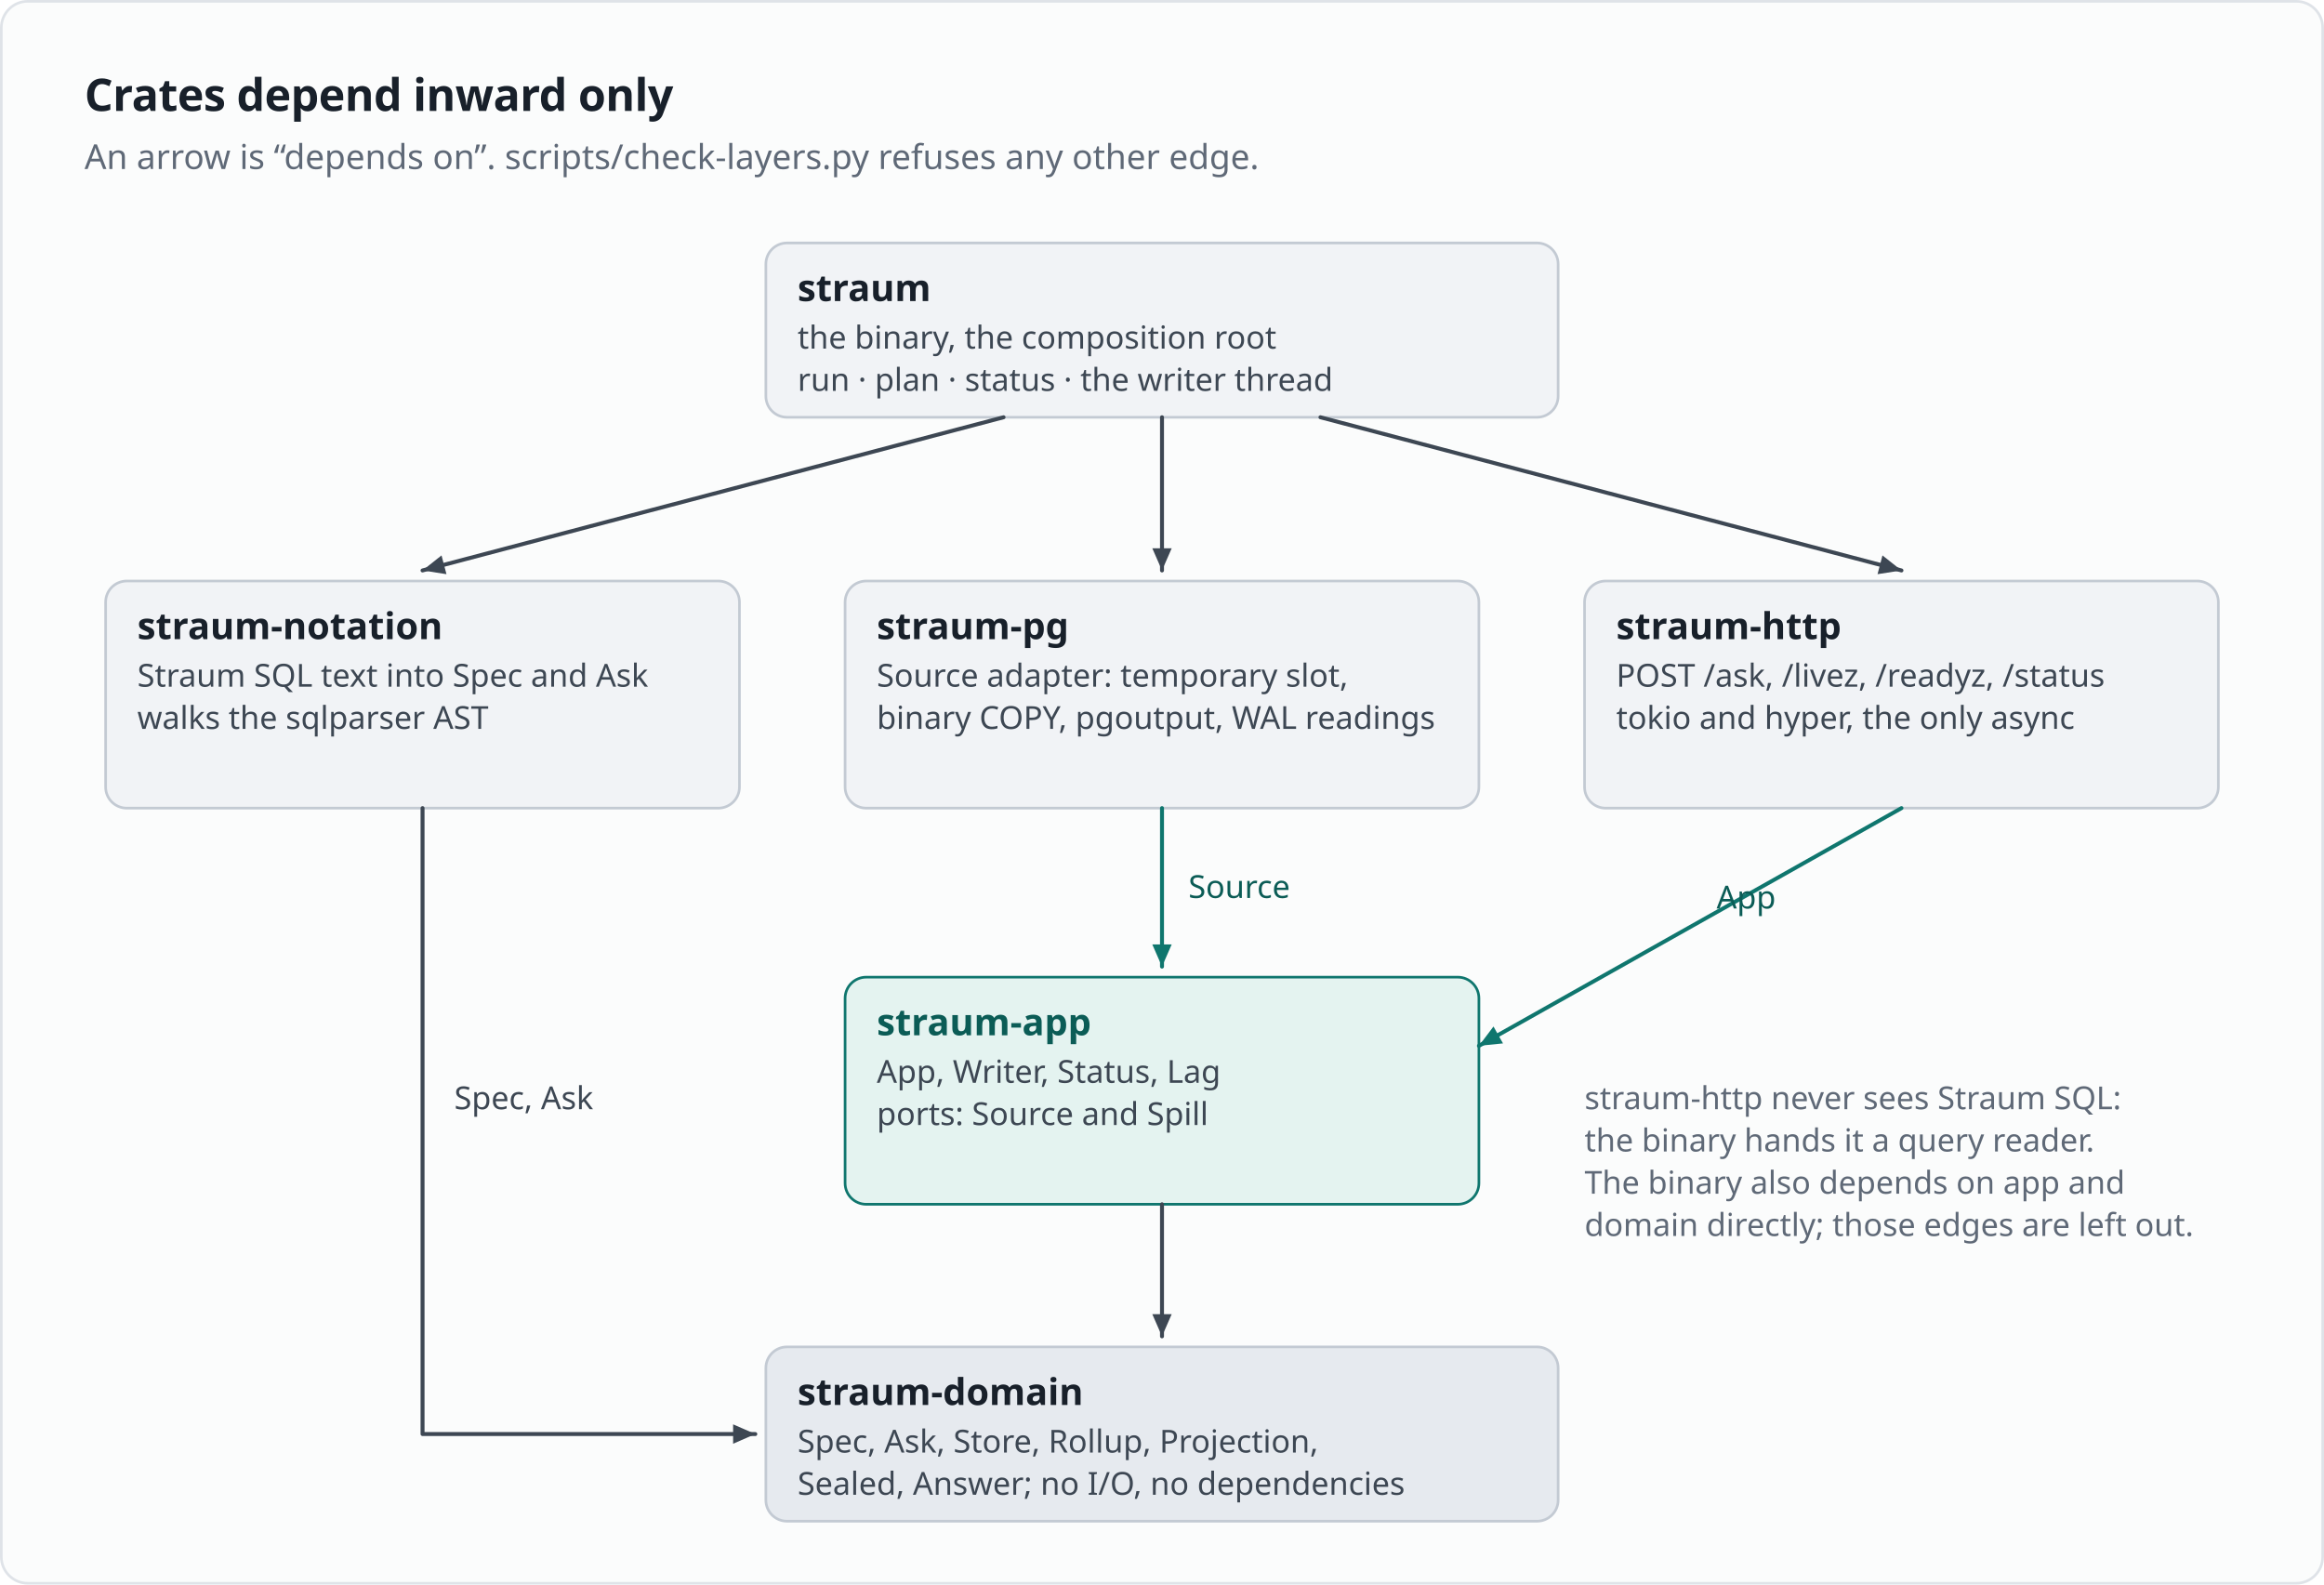
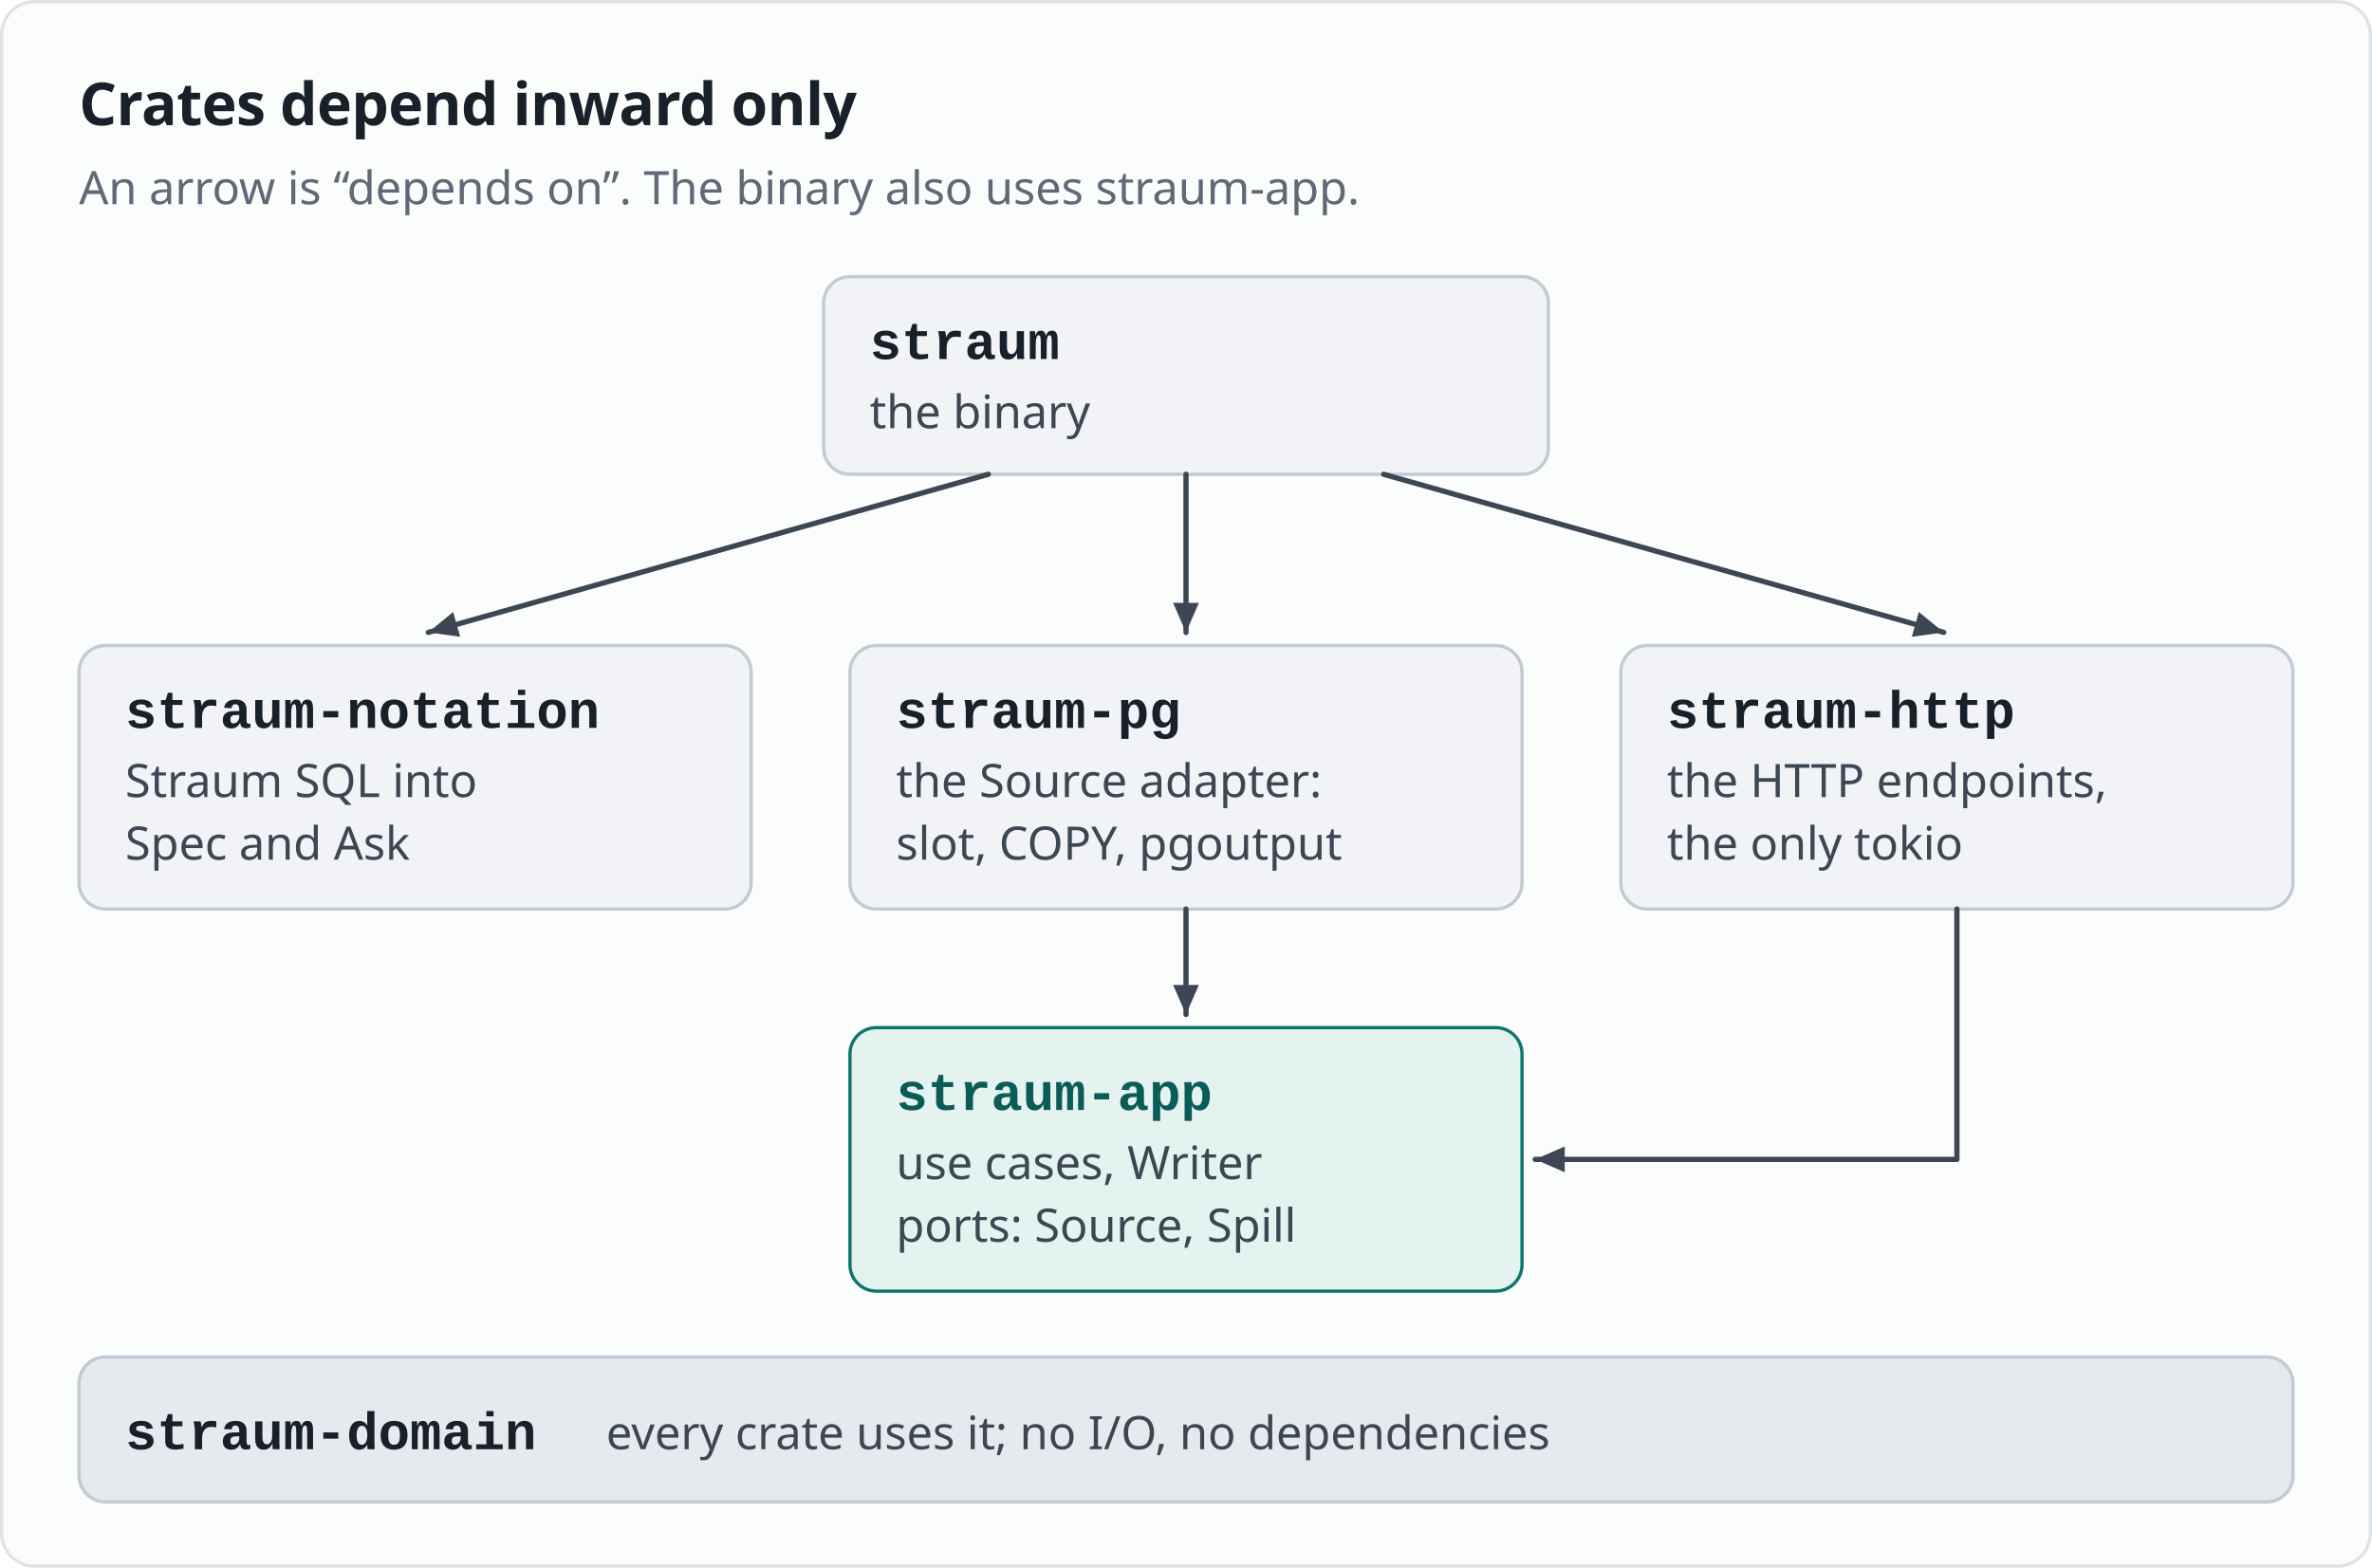
- <svg xmlns="http://www.w3.org/2000/svg" width="880" height="600" viewBox="0 0 880 600" role="img" aria-labelledby="t d">
+ <svg xmlns="http://www.w3.org/2000/svg" width="720" height="476" viewBox="0 0 720 476" role="img" aria-labelledby="t d">
  <style>
-   text{font-family:-apple-system, BlinkMacSystemFont, "Segoe UI", "Noto Sans", Helvetica, Arial, sans-serif;font-size:13px}
-   .mono{font-family:ui-monospace, SFMono-Regular, "SF Mono", Menlo, Consolas, "Liberation Mono", monospace;font-size:12px}
-   .title{font-size:17px;font-weight:600;letter-spacing:-0.01em}
-   .sub{font-size:13px}
-   .h{font-size:14px;font-weight:600}
+   text{font-family:-apple-system, BlinkMacSystemFont, "Segoe UI", "Noto Sans", Helvetica, Arial, sans-serif;font-size:15px}
+   .mono{font-family:ui-monospace, SFMono-Regular, "SF Mono", Menlo, Consolas, "Liberation Mono", monospace;font-size:14px}
+   .title{font-size:18px;font-weight:600;letter-spacing:-0.01em}
+   .sub{font-size:15px}
+   .h{font-size:16px;font-weight:600}
  .b{font-weight:600}
-   .s{font-size:12px}
-   .lbl{font-size:11px;font-weight:600;letter-spacing:0.08em}
+   .s{font-size:14px}
+   .lbl{font-size:13px;font-weight:600;letter-spacing:0.08em}
  .num{font-variant-numeric:tabular-nums}
  .it{font-style:italic}
  .halo{stroke-width:5px;stroke-linejoin:round;paint-order:stroke}
  .canvas,.box,.box2,.frame,.accbox,.errbox,.planbox{stroke-width:1px}
  .planbox{stroke-dasharray:5 4}
  .frame{stroke-dasharray:none}
  .rule,.life{stroke-width:1px;fill:none}
  .life{stroke-dasharray:3 4}
-   .a,.a-acc,.a-err,.a-plan,.a-cfg{fill:none;stroke-width:1.5px;stroke-linecap:round;stroke-linejoin:round}
+   .a,.a-acc,.a-err,.a-plan,.a-cfg{fill:none;stroke-width:1.6px;stroke-linecap:round;stroke-linejoin:round}
  .a-plan{stroke-dasharray:5 4}
  .a-cfg{stroke-dasharray:1.5 4;stroke-width:1.6px}
  .canvas{fill:#fbfcfc;stroke:#dfe3e8}
  text{fill:#18202a}
  .ink2{fill:#3d4753}
  .muted{fill:#5f6977}
  .acc{fill:#0b5c56}
  .err{fill:#b4472c}
  .plantext{fill:#8a939f}
  .halo{stroke:#fbfcfc}
  .box{fill:#f1f3f6;stroke:#c3cad3}
  .box2{fill:#e6eaef;stroke:#c3cad3}
  .frame{fill:none;stroke:#c3cad3}
  .accbox{fill:#e4f3f0;stroke:#0f766e}
  .errbox{fill:#faece7;stroke:#b4472c}
  .planbox{fill:none;stroke:#8a939f}
  .rule{stroke:#c3cad3}
  .life{stroke:#c3cad3}
  .fillacc{fill:#0f766e}
  .fillerr{fill:#b4472c}
  .fillink{fill:#3d4753}
  .fillplan{fill:#8a939f}
  .fillcanvas{fill:#fbfcfc}
  .a{stroke:#3d4753}
  .a-acc{stroke:#0f766e}
  .a-err{stroke:#b4472c}
  .a-plan{stroke:#8a939f}
  .a-cfg{stroke:#5f6977}
  .band{fill:#f1f3f6}
  .errband{fill:#faece7}
  @media (prefers-color-scheme: dark){
  .canvas{fill:#0f141a;stroke:#2a323c}
  text{fill:#e6edf3}
  .ink2{fill:#c4ccd5}
  .muted{fill:#97a2ae}
  .acc{fill:#7fd3c7}
  .err{fill:#e2795c}
  .plantext{fill:#6f7a86}
  .halo{stroke:#0f141a}
  .box{fill:#161d25;stroke:#3b4551}
  .box2{fill:#1e2730;stroke:#3b4551}
  .frame{fill:none;stroke:#3b4551}
  .accbox{fill:#0f2724;stroke:#3cb4a4}
  .errbox{fill:#2b1914;stroke:#e2795c}
  .planbox{fill:none;stroke:#6f7a86}
  .rule{stroke:#3b4551}
  .life{stroke:#3b4551}
  .fillacc{fill:#3cb4a4}
  .fillerr{fill:#e2795c}
  .fillink{fill:#c4ccd5}
  .fillplan{fill:#6f7a86}
  .fillcanvas{fill:#0f141a}
  .a{stroke:#c4ccd5}
  .a-acc{stroke:#3cb4a4}
  .a-err{stroke:#e2795c}
  .a-plan{stroke:#6f7a86}
  .a-cfg{stroke:#97a2ae}
  .band{fill:#161d25}
  .errband{fill:#2b1914}
  }
  </style>
  <defs>
    <marker id="m" viewBox="0 0 10 10" refX="9" refY="5" markerWidth="7" markerHeight="7" orient="auto-start-reverse">
      <path class="fillink" d="M1 1.5 9 5 1 8.5z" />
    </marker>
    <marker id="m-acc" viewBox="0 0 10 10" refX="9" refY="5" markerWidth="7" markerHeight="7" orient="auto-start-reverse">
      <path class="fillacc" d="M1 1.5 9 5 1 8.5z" />
    </marker>
    <marker id="m-err" viewBox="0 0 10 10" refX="9" refY="5" markerWidth="7" markerHeight="7" orient="auto-start-reverse">
      <path class="fillerr" d="M1 1.5 9 5 1 8.5z" />
    </marker>
    <marker id="m-plan" viewBox="0 0 10 10" refX="9" refY="5" markerWidth="7" markerHeight="7" orient="auto-start-reverse">
      <path class="fillplan" d="M1 1.5 9 5 1 8.5z" />
    </marker>
  </defs>
-   <rect class="canvas" x="0.5" y="0.5" width="879" height="599" rx="10" />
-   <text x="32" y="42" class="title">Crates depend inward only</text>
-   <text x="32" y="64" class="sub muted">An arrow is “depends on”. scripts/check-layers.py refuses any other edge.</text>
-   <rect class="box" x="290" y="92" width="300" height="66" rx="8" />
-   <text x="302" y="114" class="h">straum</text>
-   <text x="302" y="132" class="s ink2">the binary, the composition root</text>
-   <text x="302" y="148" class="s ink2">run · plan · status · the writer thread</text>
-   <rect class="box" x="40" y="220" width="240" height="86" rx="8" />
-   <text x="52" y="242" class="h">straum-notation</text>
-   <text x="52" y="260" class="s ink2">Straum SQL text into Spec and Ask</text>
-   <text x="52" y="276" class="s ink2">walks the sqlparser AST</text>
-   <rect class="box" x="320" y="220" width="240" height="86" rx="8" />
-   <text x="332" y="242" class="h">straum-pg</text>
-   <text x="332" y="260" class="s ink2">Source adapter: temporary slot,</text>
-   <text x="332" y="276" class="s ink2">binary COPY, pgoutput, WAL readings</text>
-   <rect class="box" x="600" y="220" width="240" height="86" rx="8" />
-   <text x="612" y="242" class="h">straum-http</text>
-   <text x="612" y="260" class="s ink2">POST /ask, /livez, /readyz, /status</text>
-   <text x="612" y="276" class="s ink2">tokio and hyper, the only async</text>
-   <rect class="accbox" x="320" y="370" width="240" height="86" rx="8" />
-   <text x="332" y="392" class="h acc">straum-app</text>
-   <text x="332" y="410" class="s ink2">App, Writer, Status, Lag</text>
-   <text x="332" y="426" class="s ink2">ports: Source and Spill</text>
-   <rect class="box2" x="290" y="510" width="300" height="66" rx="8" />
-   <text x="302" y="532" class="h">straum-domain</text>
-   <text x="302" y="550" class="s ink2">Spec, Ask, Store, Rollup, Projection,</text>
-   <text x="302" y="566" class="s ink2">Sealed, Answer; no I/O, no dependencies</text>
-   <path class="a" d="M380 158 L160 216" marker-end="url(#m)" />
-   <path class="a" d="M440 158 L440 216" marker-end="url(#m)" />
-   <path class="a" d="M500 158 L720 216" marker-end="url(#m)" />
-   <path class="a-acc" d="M440 306 L440 366" marker-end="url(#m-acc)" />
-   <text x="450" y="340" class="s acc" text-anchor="start">Source</text>
-   <path class="a-acc" d="M720 306 L560 396" marker-end="url(#m-acc)" />
-   <text x="650" y="344" class="s acc" text-anchor="start">App</text>
-   <path class="a" d="M440 456 L440 506" marker-end="url(#m)" />
-   <path class="a" d="M160 306 L160 543 L286 543" marker-end="url(#m)" />
-   <text x="172" y="420" class="s ink2" text-anchor="start">Spec, Ask</text>
-   <text x="600" y="420" class="s muted" text-anchor="start">straum-http never sees Straum SQL:</text>
-   <text x="600" y="436" class="s muted" text-anchor="start">the binary hands it a query reader.</text>
-   <text x="600" y="452" class="s muted" text-anchor="start">The binary also depends on app and</text>
-   <text x="600" y="468" class="s muted" text-anchor="start">domain directly; those edges are left out.</text>
+   <rect class="canvas" x="0.5" y="0.5" width="719" height="475" rx="10" />
+   <text x="24" y="38" class="title">Crates depend inward only</text>
+   <text x="24" y="62" class="s muted">An arrow is “depends on”. The binary also uses straum-app.</text>
+   <rect class="box" x="250" y="84" width="220" height="60" rx="8" />
+   <text x="264" y="109" class="h mono">straum</text>
+   <text x="264" y="130" class="s ink2">the binary</text>
+   <rect class="box" x="24" y="196" width="204" height="80" rx="8" />
+   <text x="38" y="221" class="h mono">straum-notation</text>
+   <text x="38" y="242" class="s ink2">Straum SQL into</text>
+   <text x="38" y="261" class="s ink2">Spec and Ask</text>
+   <rect class="box" x="258" y="196" width="204" height="80" rx="8" />
+   <text x="272" y="221" class="h mono">straum-pg</text>
+   <text x="272" y="242" class="s ink2">the Source adapter:</text>
+   <text x="272" y="261" class="s ink2">slot, COPY, pgoutput</text>
+   <rect class="box" x="492" y="196" width="204" height="80" rx="8" />
+   <text x="506" y="221" class="h mono">straum-http</text>
+   <text x="506" y="242" class="s ink2">the HTTP endpoints,</text>
+   <text x="506" y="261" class="s ink2">the only tokio</text>
+   <rect class="accbox" x="258" y="312" width="204" height="80" rx="8" />
+   <text x="272" y="337" class="h mono acc">straum-app</text>
+   <text x="272" y="358" class="s ink2">use cases, Writer</text>
+   <text x="272" y="377" class="s ink2">ports: Source, Spill</text>
+   <rect class="box2" x="24" y="412" width="672" height="44" rx="8" />
+   <text x="38" y="440" class="h mono" text-anchor="start">straum-domain</text>
+   <text x="184" y="440" class="s ink2" text-anchor="start">every crate uses it; no I/O, no dependencies</text>
+   <path class="a" d="M300 144 L130 192" marker-end="url(#m)" />
+   <path class="a" d="M360 144 L360 192" marker-end="url(#m)" />
+   <path class="a" d="M420 144 L590 192" marker-end="url(#m)" />
+   <path class="a" d="M360 276 L360 308" marker-end="url(#m)" />
+   <path class="a" d="M594 276 V352 H466" marker-end="url(#m)" />
</svg>
